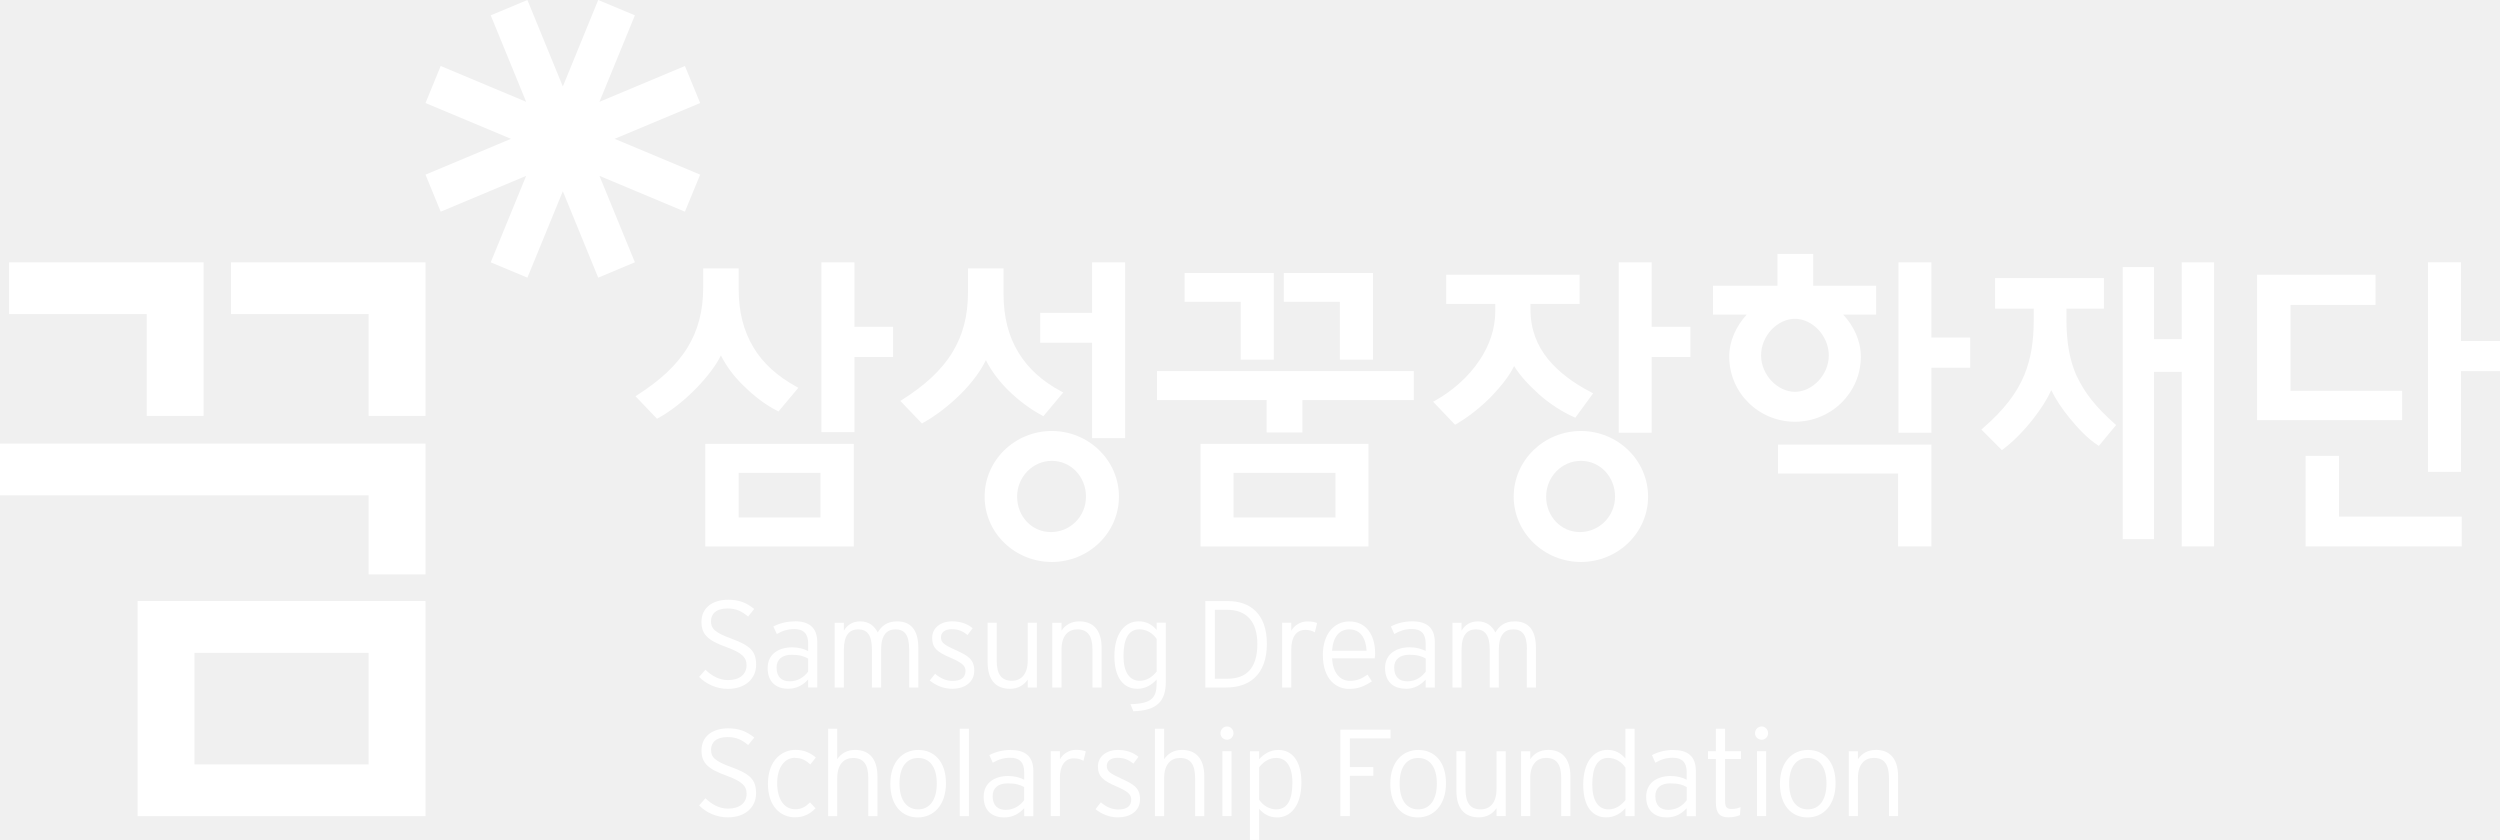
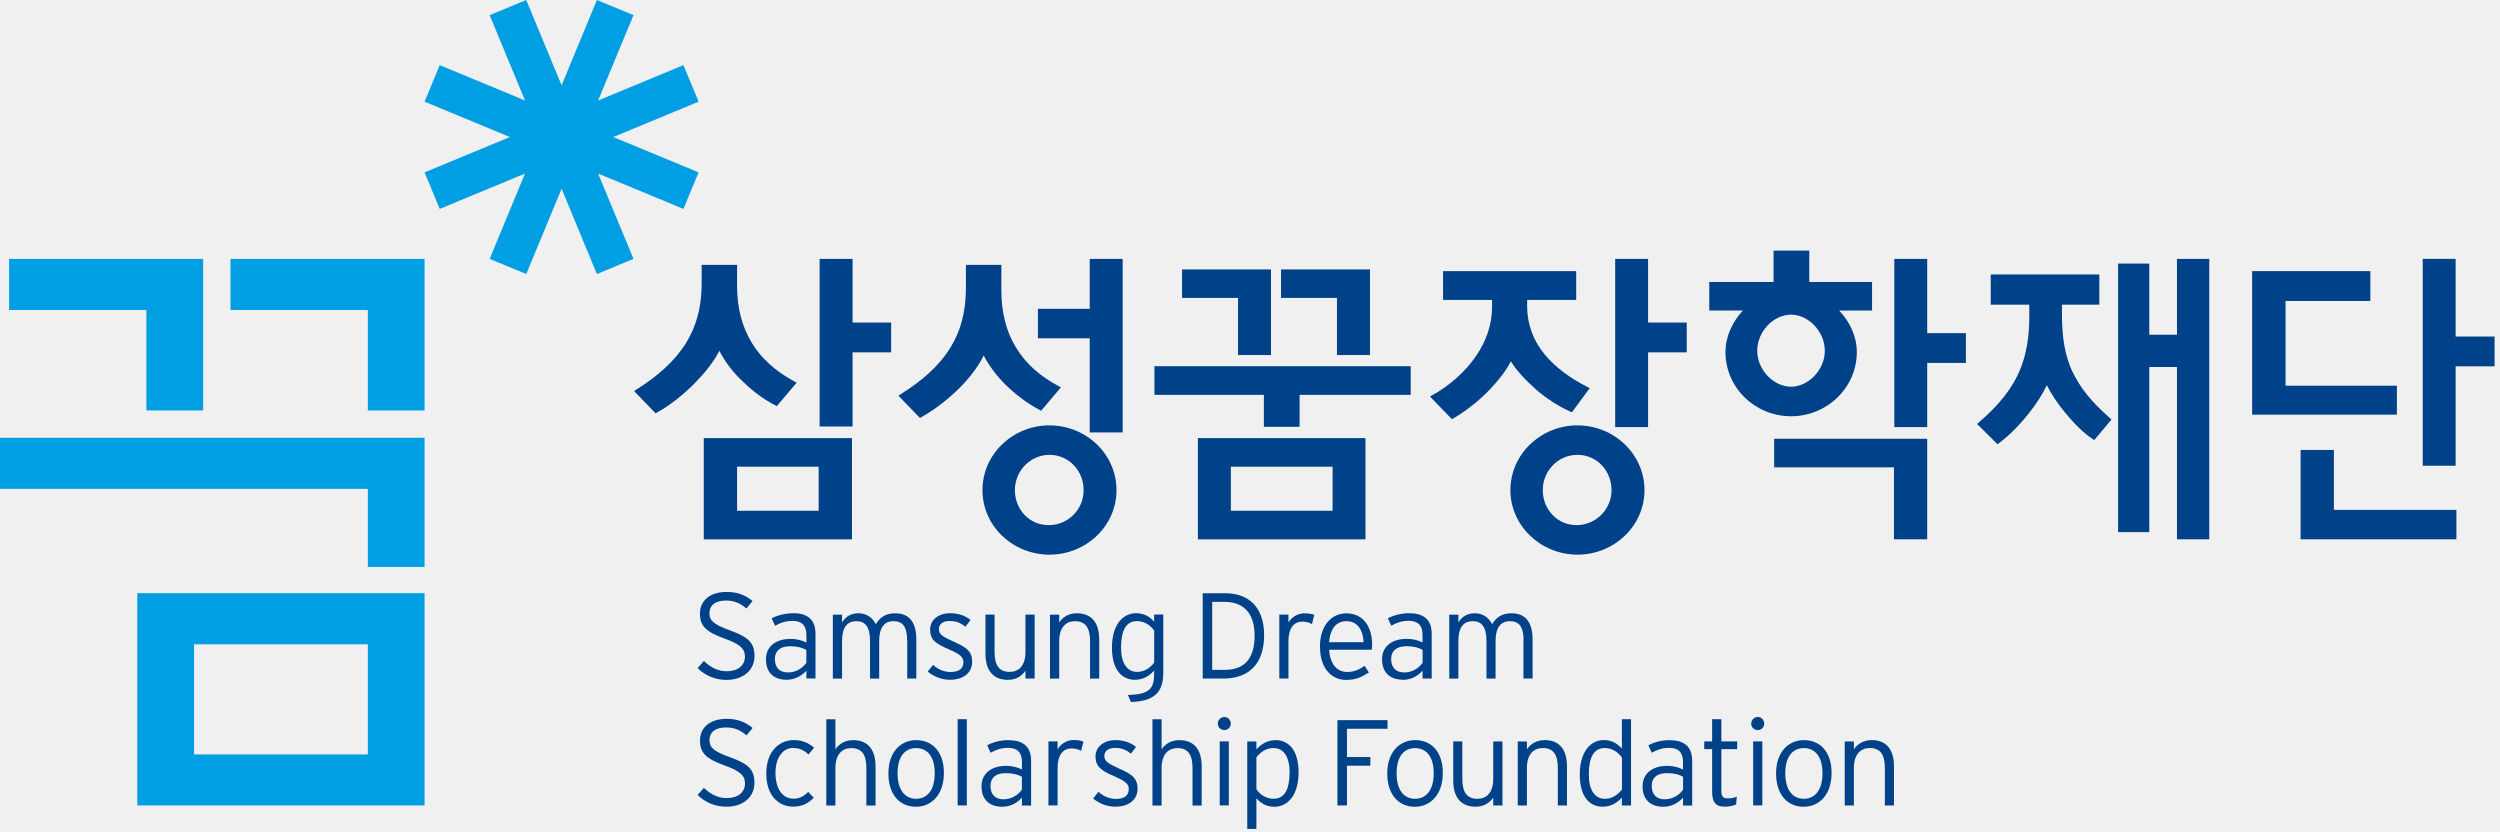
- <svg xmlns="http://www.w3.org/2000/svg" width="128" height="43" viewBox="0 0 128 43" fill="none">
-   <g clip-path="url(#clip0_59_71)">
-     <path d="M37.443 32.696C36.569 32.379 36.403 32.168 36.403 31.805C36.403 31.442 36.655 31.154 37.253 31.154C37.692 31.154 37.983 31.3 38.303 31.567L38.616 31.179C38.247 30.881 37.873 30.707 37.284 30.707C36.468 30.707 35.915 31.129 35.915 31.836C35.915 32.476 36.234 32.786 37.179 33.127C37.98 33.419 38.223 33.651 38.223 34.061C38.223 34.529 37.861 34.821 37.281 34.821C36.83 34.821 36.449 34.61 36.118 34.291L35.795 34.657C36.139 35.01 36.67 35.271 37.265 35.271C38.177 35.271 38.714 34.731 38.714 34.039C38.714 33.347 38.416 33.053 37.447 32.699L37.443 32.696Z" fill="white" />
-     <path d="M40.697 31.815C40.27 31.815 39.883 31.92 39.595 32.078L39.773 32.463C40.04 32.305 40.322 32.209 40.666 32.209C41.145 32.209 41.378 32.448 41.378 32.944V33.335C41.184 33.227 40.887 33.143 40.558 33.143C39.911 33.143 39.303 33.459 39.303 34.204C39.303 35.004 39.84 35.265 40.35 35.265C40.822 35.265 41.145 35.042 41.378 34.79V35.197H41.844V32.882C41.844 32.113 41.402 31.809 40.697 31.809V31.815ZM41.375 34.387C41.175 34.663 40.856 34.883 40.433 34.883C40.031 34.883 39.761 34.669 39.761 34.176C39.761 33.76 40.049 33.524 40.531 33.524C40.93 33.524 41.16 33.599 41.375 33.717V34.39V34.387Z" fill="white" />
-     <path d="M46.552 33.257V35.2H47.019V33.18C47.019 32.212 46.601 31.814 45.932 31.814C45.398 31.814 45.131 32.066 44.938 32.382C44.781 32.066 44.502 31.814 44.039 31.814C43.652 31.814 43.376 32.004 43.207 32.289V31.886H42.734V35.203H43.207V33.26C43.207 32.525 43.486 32.224 43.937 32.224C44.389 32.224 44.643 32.5 44.643 33.26V35.203H45.113V33.26C45.113 32.525 45.398 32.224 45.843 32.224C46.316 32.224 46.549 32.5 46.549 33.26L46.552 33.257Z" fill="white" />
-     <path d="M48.9 33.271C48.344 33.016 48.178 32.908 48.178 32.625C48.178 32.383 48.375 32.216 48.722 32.216C49.069 32.216 49.283 32.309 49.538 32.514L49.799 32.163C49.55 31.955 49.2 31.812 48.752 31.812C48.154 31.812 47.727 32.154 47.727 32.656C47.727 33.187 48.001 33.389 48.66 33.674C49.24 33.925 49.434 34.078 49.434 34.35C49.434 34.673 49.222 34.862 48.771 34.862C48.446 34.862 48.139 34.729 47.878 34.496L47.602 34.841C47.915 35.095 48.307 35.266 48.758 35.266C49.326 35.266 49.882 34.983 49.882 34.329C49.882 33.736 49.52 33.553 48.897 33.268L48.9 33.271Z" fill="white" />
-     <path d="M52.619 33.822C52.619 34.548 52.26 34.855 51.809 34.855C51.281 34.855 51.032 34.536 51.032 33.822V31.883H50.566V33.903C50.566 34.855 51.023 35.268 51.714 35.268C52.128 35.268 52.432 35.072 52.619 34.793V35.2H53.089V31.883H52.619V33.822Z" fill="white" />
-     <path d="M56.403 35.2V33.18C56.403 32.224 55.946 31.814 55.252 31.814C54.841 31.814 54.534 32.01 54.35 32.289V31.886H53.877V35.203H54.35V33.26C54.35 32.534 54.703 32.224 55.157 32.224C55.682 32.224 55.934 32.547 55.934 33.26V35.203H56.403V35.2Z" fill="white" />
-     <path d="M57.879 36.057L58.029 36.417C59.248 36.38 59.69 35.899 59.69 34.9V31.881H59.22V32.253C58.99 31.986 58.708 31.812 58.297 31.812C57.609 31.812 57.057 32.417 57.057 33.593C57.057 34.769 57.578 35.266 58.232 35.266C58.677 35.266 58.99 35.042 59.22 34.791V34.962C59.22 35.734 58.972 36.026 57.876 36.054L57.879 36.057ZM58.355 34.856C57.836 34.856 57.523 34.422 57.523 33.587C57.523 32.697 57.79 32.222 58.336 32.222C58.726 32.222 59.042 32.442 59.223 32.718V34.378C58.993 34.67 58.705 34.856 58.355 34.856Z" fill="white" />
-     <path d="M64.864 32.957C64.864 31.439 64.017 30.775 62.869 30.775H61.712V35.2H62.783C63.952 35.2 64.864 34.561 64.864 32.957ZM62.2 31.222H62.832C63.839 31.222 64.376 31.843 64.376 32.972C64.376 34.244 63.786 34.75 62.844 34.75H62.2V31.222Z" fill="white" />
-     <path d="M66.113 32.293V31.884H65.644V35.2H66.113V33.252C66.113 32.619 66.371 32.25 66.828 32.25C67.046 32.25 67.187 32.299 67.319 32.377L67.436 31.899C67.325 31.849 67.169 31.818 66.923 31.818C66.57 31.818 66.26 32.032 66.113 32.296V32.293Z" fill="white" />
-     <path d="M70.24 34.884L70.019 34.542C69.719 34.744 69.495 34.859 69.111 34.859C68.577 34.859 68.243 34.409 68.2 33.705H70.385C70.4 33.627 70.406 33.559 70.406 33.447C70.406 32.501 69.94 31.818 69.083 31.818C68.304 31.818 67.73 32.473 67.73 33.525C67.73 34.831 68.46 35.272 69.062 35.272C69.556 35.272 69.844 35.138 70.24 34.887V34.884ZM69.083 32.225C69.657 32.225 69.933 32.675 69.97 33.317H68.2C68.255 32.575 68.595 32.225 69.083 32.225Z" fill="white" />
-     <path d="M71.971 35.269C72.441 35.269 72.763 35.045 72.993 34.794V35.201H73.463V32.886C73.463 32.117 73.021 31.812 72.315 31.812C71.888 31.812 71.502 31.918 71.213 32.076L71.388 32.461C71.658 32.303 71.938 32.206 72.281 32.206C72.763 32.206 72.993 32.445 72.993 32.942V33.333C72.8 33.224 72.505 33.14 72.177 33.14C71.526 33.14 70.915 33.457 70.915 34.202C70.915 35.002 71.456 35.263 71.968 35.263L71.971 35.269ZM72.152 33.522C72.551 33.522 72.784 33.596 72.996 33.714V34.388C72.797 34.664 72.478 34.884 72.054 34.884C71.655 34.884 71.382 34.67 71.382 34.177C71.382 33.761 71.674 33.525 72.152 33.525V33.522Z" fill="white" />
-     <path d="M78.171 33.257V35.2H78.64V33.18C78.64 32.212 78.223 31.814 77.554 31.814C77.023 31.814 76.753 32.066 76.563 32.382C76.406 32.066 76.127 31.814 75.663 31.814C75.274 31.814 75.001 32.004 74.832 32.289V31.886H74.365V35.203H74.832V33.26C74.832 32.525 75.114 32.224 75.565 32.224C76.016 32.224 76.274 32.5 76.274 33.26V35.203H76.74V33.26C76.74 32.525 77.026 32.224 77.474 32.224C77.947 32.224 78.18 32.5 78.18 33.26L78.171 33.257Z" fill="white" />
-     <path d="M37.443 39.277C36.566 38.96 36.406 38.752 36.406 38.386C36.406 38.02 36.658 37.738 37.256 37.738C37.695 37.738 37.99 37.88 38.306 38.147L38.619 37.763C38.251 37.468 37.873 37.291 37.287 37.291C36.468 37.291 35.918 37.707 35.918 38.42C35.918 39.059 36.237 39.367 37.182 39.708C37.983 40.003 38.226 40.232 38.226 40.645C38.226 41.11 37.864 41.402 37.281 41.402C36.83 41.402 36.449 41.191 36.118 40.871L35.795 41.238C36.139 41.591 36.67 41.849 37.265 41.849C38.177 41.849 38.711 41.312 38.711 40.617C38.711 39.922 38.413 39.63 37.447 39.277H37.443Z" fill="white" />
-     <path d="M40.702 38.805C41.034 38.805 41.252 38.923 41.488 39.14L41.77 38.787C41.513 38.557 41.172 38.393 40.733 38.393C40.046 38.393 39.318 38.911 39.318 40.136C39.318 41.294 39.978 41.846 40.699 41.846C41.16 41.846 41.479 41.669 41.755 41.384L41.473 41.083C41.249 41.303 41.037 41.433 40.718 41.433C40.138 41.433 39.791 40.909 39.791 40.093C39.791 39.277 40.187 38.799 40.699 38.799L40.702 38.805Z" fill="white" />
-     <path d="M43.774 38.395C43.363 38.395 43.053 38.591 42.866 38.87V37.312H42.399V41.787H42.866V39.844C42.866 39.118 43.225 38.808 43.679 38.808C44.207 38.808 44.456 39.128 44.456 39.844V41.787H44.925V39.761C44.925 38.808 44.468 38.395 43.774 38.395Z" fill="white" />
-     <path d="M47.018 38.397C46.22 38.397 45.585 39.002 45.585 40.128C45.585 41.254 46.196 41.853 46.994 41.853C47.791 41.853 48.433 41.229 48.433 40.103C48.433 38.977 47.816 38.397 47.018 38.397ZM47.009 41.44C46.438 41.44 46.054 40.987 46.054 40.115C46.054 39.243 46.438 38.809 47.009 38.809C47.58 38.809 47.963 39.243 47.963 40.115C47.963 40.987 47.577 41.44 47.009 41.44Z" fill="white" />
-     <path d="M49.608 37.31H49.139V41.785H49.608V37.31Z" fill="white" />
-     <path d="M51.754 38.397C51.327 38.397 50.94 38.505 50.655 38.663L50.83 39.051C51.1 38.893 51.382 38.797 51.726 38.797C52.205 38.797 52.438 39.039 52.438 39.529V39.923C52.245 39.814 51.95 39.731 51.621 39.731C50.971 39.731 50.363 40.047 50.363 40.795C50.363 41.595 50.9 41.853 51.413 41.853C51.882 41.853 52.205 41.633 52.438 41.381V41.788H52.907V39.476C52.907 38.7 52.462 38.4 51.757 38.4L51.754 38.397ZM52.435 40.969C52.238 41.242 51.913 41.465 51.493 41.465C51.094 41.465 50.824 41.251 50.824 40.758C50.824 40.339 51.112 40.109 51.594 40.109C51.993 40.109 52.223 40.177 52.435 40.298V40.969Z" fill="white" />
-     <path d="M54.267 38.878V38.462H53.797V41.782H54.267V39.833C54.267 39.203 54.519 38.828 54.979 38.828C55.2 38.828 55.341 38.878 55.473 38.955L55.593 38.474C55.479 38.425 55.326 38.391 55.08 38.391C54.73 38.391 54.414 38.605 54.27 38.875L54.267 38.878Z" fill="white" />
-     <path d="M57.391 39.855C56.836 39.6 56.667 39.486 56.667 39.209C56.667 38.971 56.866 38.8 57.21 38.8C57.554 38.8 57.775 38.896 58.029 39.098L58.29 38.75C58.039 38.542 57.692 38.397 57.241 38.397C56.645 38.397 56.213 38.738 56.213 39.243C56.213 39.749 56.489 39.976 57.145 40.258C57.726 40.509 57.919 40.664 57.919 40.934C57.919 41.26 57.707 41.446 57.259 41.446C56.931 41.446 56.627 41.313 56.363 41.08L56.09 41.428C56.403 41.682 56.796 41.85 57.247 41.85C57.815 41.85 58.37 41.564 58.37 40.916C58.37 40.32 58.008 40.14 57.388 39.855H57.391Z" fill="white" />
-     <path d="M60.512 38.395C60.095 38.395 59.791 38.591 59.604 38.87V37.312H59.134V41.787H59.604V39.844C59.604 39.118 59.96 38.808 60.417 38.808C60.942 38.808 61.19 39.128 61.19 39.844V41.787H61.66V39.761C61.66 38.808 61.206 38.395 60.512 38.395Z" fill="white" />
-     <path d="M63.053 38.461H62.587V41.781H63.053V38.461Z" fill="white" />
-     <path d="M62.829 37.195C62.639 37.195 62.489 37.347 62.489 37.54C62.489 37.732 62.639 37.875 62.829 37.875C63.004 37.875 63.155 37.72 63.155 37.54C63.155 37.347 63.004 37.195 62.829 37.195Z" fill="white" />
-     <path d="M65.456 38.397C65.014 38.397 64.701 38.62 64.468 38.871V38.465H63.998V43.004H64.468V41.412C64.698 41.676 64.981 41.853 65.395 41.853C66.079 41.853 66.632 41.245 66.632 40.072C66.632 38.899 66.11 38.397 65.456 38.397ZM65.355 41.44C64.968 41.44 64.649 41.22 64.468 40.941V39.284C64.698 38.995 64.987 38.806 65.337 38.806C65.858 38.806 66.171 39.24 66.171 40.075C66.171 40.965 65.901 41.437 65.358 41.437L65.355 41.44Z" fill="white" />
-     <path d="M69.114 37.806H71.195V37.359H68.626V41.784H69.114V39.721H70.314V39.274H69.114V37.806Z" fill="white" />
-     <path d="M72.619 38.397C71.821 38.397 71.183 39.002 71.183 40.128C71.183 41.254 71.796 41.853 72.594 41.853C73.392 41.853 74.034 41.229 74.034 40.103C74.034 38.977 73.423 38.397 72.619 38.397ZM72.61 41.44C72.039 41.44 71.661 40.987 71.661 40.115C71.661 39.243 72.042 38.809 72.61 38.809C73.177 38.809 73.567 39.243 73.567 40.115C73.567 40.987 73.18 41.44 72.61 41.44Z" fill="white" />
-     <path d="M76.621 40.403C76.621 41.129 76.268 41.44 75.811 41.44C75.286 41.44 75.034 41.12 75.034 40.403V38.461H74.568V40.484C74.568 41.436 75.025 41.849 75.719 41.849C76.127 41.849 76.434 41.657 76.621 41.377V41.784H77.094V38.464H76.621V40.406V40.403Z" fill="white" />
-     <path d="M79.254 38.396C78.843 38.396 78.536 38.591 78.348 38.87V38.464H77.879V41.784H78.348V39.842C78.348 39.115 78.704 38.805 79.162 38.805C79.686 38.805 79.935 39.125 79.935 39.842V41.784H80.405V39.758C80.405 38.805 79.947 38.393 79.254 38.393V38.396Z" fill="white" />
-     <path d="M83.225 38.84C82.992 38.573 82.713 38.393 82.298 38.393C81.611 38.393 81.061 38.998 81.061 40.177C81.061 41.356 81.58 41.85 82.237 41.85C82.682 41.85 82.992 41.63 83.222 41.378V41.785H83.692V37.31H83.222V38.84H83.225ZM83.225 40.962C82.992 41.251 82.706 41.44 82.357 41.44C81.838 41.44 81.525 41.006 81.525 40.171C81.525 39.278 81.792 38.806 82.338 38.806C82.725 38.806 83.041 39.026 83.225 39.306V40.959V40.962Z" fill="white" />
-     <path d="M85.68 38.397C85.257 38.397 84.87 38.505 84.581 38.663L84.753 39.051C85.023 38.893 85.306 38.797 85.649 38.797C86.128 38.797 86.358 39.039 86.358 39.529V39.923C86.165 39.814 85.87 39.731 85.539 39.731C84.891 39.731 84.284 40.047 84.284 40.795C84.284 41.595 84.824 41.853 85.336 41.853C85.806 41.853 86.128 41.633 86.358 41.381V41.788H86.828V39.476C86.828 38.7 86.386 38.4 85.677 38.4L85.68 38.397ZM86.361 40.969C86.162 41.242 85.846 41.465 85.416 41.465C85.02 41.465 84.753 41.251 84.753 40.758C84.753 40.339 85.039 40.109 85.52 40.109C85.919 40.109 86.153 40.177 86.361 40.298V40.969Z" fill="white" />
-     <path d="M88.325 37.31H87.853V38.462H87.448V38.862H87.853V41.099C87.853 41.648 88.074 41.847 88.482 41.847C88.728 41.847 88.902 41.809 89.084 41.735L89.117 41.325C88.967 41.388 88.844 41.419 88.654 41.419C88.405 41.419 88.325 41.316 88.325 41.021V38.862H89.139V38.462H88.325V37.31Z" fill="white" />
-     <path d="M90.204 37.195C90.01 37.195 89.857 37.347 89.857 37.54C89.857 37.732 90.01 37.875 90.204 37.875C90.379 37.875 90.526 37.72 90.526 37.54C90.526 37.347 90.376 37.195 90.204 37.195Z" fill="white" />
-     <path d="M90.427 38.461H89.958V41.781H90.427V38.461Z" fill="white" />
-     <path d="M92.57 38.397C91.772 38.397 91.133 39.002 91.133 40.128C91.133 41.254 91.744 41.853 92.545 41.853C93.346 41.853 93.981 41.229 93.981 40.103C93.981 38.977 93.368 38.397 92.57 38.397ZM92.557 41.44C91.99 41.44 91.606 40.987 91.606 40.115C91.606 39.243 91.99 38.809 92.557 38.809C93.125 38.809 93.515 39.243 93.515 40.115C93.515 40.987 93.128 41.44 92.557 41.44Z" fill="white" />
-     <path d="M96.035 38.396C95.623 38.396 95.317 38.591 95.126 38.87V38.464H94.657V41.784H95.126V39.842C95.126 39.115 95.482 38.805 95.939 38.805C96.464 38.805 96.716 39.125 96.716 39.842V41.784H97.182V39.758C97.182 38.805 96.725 38.393 96.035 38.393V38.396Z" fill="white" />
-     <path d="M53.85 22.066C51.965 22.07 50.413 23.559 50.413 25.427C50.413 27.294 51.965 28.768 53.85 28.774C55.752 28.768 57.29 27.276 57.29 25.427C57.29 23.577 55.752 22.07 53.85 22.066ZM53.804 27.242C52.819 27.242 52.076 26.429 52.076 25.427C52.076 24.424 52.871 23.596 53.853 23.596C54.835 23.596 55.602 24.409 55.602 25.427C55.602 26.444 54.798 27.242 53.807 27.242H53.804Z" fill="white" />
-     <path d="M38.078 19.755C38.603 20.279 39.205 20.739 39.797 21.034L39.858 21.068L40.874 19.855L40.776 19.799C39.812 19.271 39.057 18.604 38.563 17.763C38.072 16.935 37.821 15.973 37.821 14.822V13.742H36.004V14.707C36.004 15.954 35.725 16.935 35.2 17.794C34.614 18.747 33.745 19.513 32.634 20.224L32.536 20.286L33.638 21.44L33.699 21.406C34.356 21.046 35.053 20.491 35.657 19.87C36.182 19.327 36.636 18.747 36.912 18.198C37.179 18.738 37.587 19.287 38.078 19.758V19.755Z" fill="white" />
-     <path d="M36.111 27.979H43.716V22.727H36.111V27.979ZM37.821 24.21H42.007V26.496H37.821V24.21Z" fill="white" />
-     <path d="M61.466 27.979H70.065V22.727H61.466V27.979ZM63.157 24.21H68.377V26.496H63.157V24.21Z" fill="white" />
-     <path d="M43.747 13.432H42.056V22.125H43.747V18.278H45.726V16.733H43.747V13.432Z" fill="white" />
-     <path d="M78.805 20.198C79.361 20.686 79.996 21.095 80.595 21.359L80.656 21.387L81.57 20.136L81.472 20.087C80.601 19.637 79.824 19.078 79.266 18.396C78.698 17.701 78.361 16.863 78.361 15.855V15.56H80.877V14.065H74.046V15.56H76.559V15.92C76.559 16.838 76.258 17.695 75.758 18.436C75.172 19.327 74.316 20.043 73.484 20.509L73.374 20.568L74.497 21.744L74.558 21.713C75.163 21.365 75.832 20.841 76.403 20.251C76.86 19.767 77.271 19.255 77.523 18.743C77.826 19.24 78.293 19.736 78.808 20.198H78.805Z" fill="white" />
-     <path d="M91.035 24.245H97.182V27.977H98.888V22.762H91.035V24.245Z" fill="white" />
-     <path d="M95.276 18.265C95.276 17.443 94.911 16.686 94.371 16.109H96.059V14.629H92.837V13H91.005V14.629H87.706V16.109H89.43C88.902 16.686 88.537 17.437 88.537 18.265C88.537 20.099 90.032 21.588 91.901 21.594C93.77 21.588 95.273 20.099 95.276 18.265ZM90.167 18.197C90.167 17.182 91.014 16.323 91.901 16.323C92.788 16.323 93.632 17.186 93.635 18.197C93.635 19.196 92.788 20.059 91.901 20.062C91.011 20.059 90.17 19.196 90.167 18.197Z" fill="white" />
-     <path d="M98.889 13.432H97.201V22.156H98.889V18.827H100.874V17.282H98.889V13.432Z" fill="white" />
-     <path d="M84.566 13.432H82.878V22.156H84.566V18.278H86.548V16.733H84.566V13.432Z" fill="white" />
-     <path d="M55.915 16.019H53.257V17.549H55.915V22.433H57.606V13.432H55.915V16.019Z" fill="white" />
-     <path d="M51.622 19.982C52.15 20.503 52.766 20.962 53.356 21.272L53.42 21.31L54.436 20.096L54.338 20.041C53.374 19.529 52.634 18.865 52.137 18.036C51.634 17.214 51.382 16.215 51.382 15.064V13.742H49.562V14.952C49.562 16.2 49.286 17.177 48.774 18.021C48.191 18.989 47.304 19.761 46.193 20.466L46.098 20.528L47.206 21.685L47.261 21.648C47.914 21.285 48.596 20.76 49.2 20.162C49.747 19.613 50.201 19.014 50.477 18.44C50.738 18.964 51.137 19.498 51.622 19.985V19.982Z" fill="white" />
-     <path d="M80.942 22.066C79.057 22.07 77.504 23.559 77.501 25.427C77.504 27.276 79.054 28.768 80.942 28.774C82.841 28.768 84.382 27.276 84.382 25.427C84.382 23.577 82.841 22.07 80.942 22.066ZM80.893 27.242C79.91 27.242 79.162 26.429 79.162 25.427C79.162 24.424 79.954 23.596 80.942 23.596C81.93 23.596 82.688 24.409 82.691 25.427C82.691 26.426 81.884 27.242 80.893 27.242Z" fill="white" />
-     <path d="M63.526 18.416H65.217V13.977H60.653V15.453H63.526V18.416Z" fill="white" />
-     <path d="M68.602 18.416H70.296V13.977H65.732V15.453H68.602V18.416Z" fill="white" />
-     <path d="M111.704 17.363H110.283V13.674H108.684V27.605H110.283V19.038H111.704V27.977H113.361V13.432H111.704V17.363Z" fill="white" />
-     <path d="M106.34 19.289C105.959 18.449 105.802 17.509 105.802 16.354V15.805H107.721V14.238H102.147V15.805H104.127V16.385C104.127 17.477 103.986 18.371 103.645 19.2C103.249 20.152 102.583 21.008 101.521 21.927L101.448 21.995L102.497 23.047L102.562 22.997C103.09 22.603 103.642 22.032 104.102 21.443C104.492 20.946 104.82 20.431 105.026 19.978C105.238 20.419 105.569 20.925 105.956 21.396C106.404 21.948 106.91 22.473 107.395 22.786L107.46 22.83L108.344 21.762L108.273 21.697C107.322 20.859 106.732 20.112 106.346 19.286L106.34 19.289Z" fill="white" />
-     <path d="M59.238 20.484H64.851V22.141H66.683V20.484H72.385V18.998H59.238V20.484Z" fill="white" />
-     <path d="M122.988 20.009H117.274V15.613H121.626V14.065H115.562V21.511H122.988V20.009Z" fill="white" />
-     <path d="M119.757 23.342H118.047V27.977H126.042V26.451H119.757V23.342Z" fill="white" />
-     <path d="M126.002 17.458V13.428H124.314V24.16H126.002V19.003H128V17.458H126.002Z" fill="white" />
-     <path d="M35.848 8.942L31.468 7.108L35.848 5.275L35.068 3.379L30.692 5.213L32.506 0.785L30.628 0L28.817 4.428L27.003 0L25.125 0.785L26.939 5.213L22.563 3.379L21.786 5.275L26.162 7.108L21.786 8.942L22.563 10.838L26.939 9.004L25.125 13.431L27.003 14.216L28.817 9.792L30.628 14.216L32.506 13.428L30.692 9.004L35.068 10.838L35.848 8.942Z" fill="white" />
-     <path d="M7.512 21.294H10.425V13.432H0.466V16.081H7.512V21.294Z" fill="white" />
-     <path d="M18.874 21.294H21.786V13.432H11.828V16.081H18.874V21.294Z" fill="white" />
-     <path d="M0 25.361H18.874V29.41H21.786V22.711H0V25.361Z" fill="white" />
-     <path d="M7.046 41.785H21.786V30.773H7.046V41.785ZM9.956 33.426H18.874V39.138H9.956V33.426Z" fill="white" />
+ <svg xmlns="http://www.w3.org/2000/svg" width="418" height="139" viewBox="0 0 418 139" fill="none">
+   <g clip-path="url(#clip0_102_2)">
+     <path d="M122.01 105.381C119.16 104.361 118.62 103.681 118.62 102.511C118.62 101.341 119.44 100.411 121.39 100.411C122.82 100.411 123.77 100.881 124.81 101.741L125.83 100.491C124.63 99.531 123.41 98.971 121.49 98.971C118.83 98.971 117.03 100.331 117.03 102.611C117.03 104.671 118.07 105.671 121.15 106.771C123.76 107.711 124.55 108.461 124.55 109.781C124.55 111.291 123.37 112.231 121.48 112.231C120.01 112.231 118.77 111.551 117.69 110.521L116.64 111.701C117.76 112.841 119.49 113.681 121.43 113.681C124.4 113.681 126.15 111.941 126.15 109.711C126.15 107.481 125.18 106.531 122.02 105.391L122.01 105.381Z" fill="#004289" />
+     <path d="M132.61 102.541C131.22 102.541 129.96 102.881 129.02 103.391L129.6 104.631C130.47 104.121 131.39 103.811 132.51 103.811C134.07 103.811 134.83 104.581 134.83 106.181V107.441C134.2 107.091 133.23 106.821 132.16 106.821C130.05 106.821 128.07 107.841 128.07 110.241C128.07 112.821 129.82 113.661 131.48 113.661C133.02 113.661 134.07 112.941 134.83 112.131V113.441H136.35V105.981C136.35 103.501 134.91 102.521 132.61 102.521V102.541ZM134.82 110.831C134.17 111.721 133.13 112.431 131.75 112.431C130.44 112.431 129.56 111.741 129.56 110.151C129.56 108.811 130.5 108.051 132.07 108.051C133.37 108.051 134.12 108.291 134.82 108.671V110.841V110.831Z" fill="#004289" />
+     <path d="M151.69 107.191V113.451H153.21V106.941C153.21 103.821 151.85 102.541 149.67 102.541C147.93 102.541 147.06 103.351 146.43 104.371C145.92 103.351 145.01 102.541 143.5 102.541C142.24 102.541 141.34 103.151 140.79 104.071V102.771H139.25V113.461H140.79V107.201C140.79 104.831 141.7 103.861 143.17 103.861C144.64 103.861 145.47 104.751 145.47 107.201V113.461H147V107.201C147 104.831 147.93 103.861 149.38 103.861C150.92 103.861 151.68 104.751 151.68 107.201L151.69 107.191Z" fill="#004289" />
+     <path d="M159.34 107.231C157.53 106.411 156.99 106.061 156.99 105.151C156.99 104.371 157.63 103.831 158.76 103.831C159.89 103.831 160.59 104.131 161.42 104.791L162.27 103.661C161.46 102.991 160.32 102.531 158.86 102.531C156.91 102.531 155.52 103.631 155.52 105.251C155.52 106.961 156.41 107.611 158.56 108.531C160.45 109.341 161.08 109.831 161.08 110.711C161.08 111.751 160.39 112.361 158.92 112.361C157.86 112.361 156.86 111.931 156.01 111.181L155.11 112.291C156.13 113.111 157.41 113.661 158.88 113.661C160.73 113.661 162.54 112.751 162.54 110.641C162.54 108.731 161.36 108.141 159.33 107.221L159.34 107.231Z" fill="#004289" />
+     <path d="M171.46 109.01C171.46 111.35 170.29 112.34 168.82 112.34C167.1 112.34 166.29 111.31 166.29 109.01V102.76H164.77V109.27C164.77 112.34 166.26 113.67 168.51 113.67C169.86 113.67 170.85 113.04 171.46 112.14V113.45H172.99V102.76H171.46V109.01Z" fill="#004289" />
+     <path d="M183.79 113.451V106.941C183.79 103.861 182.3 102.541 180.04 102.541C178.7 102.541 177.7 103.171 177.1 104.071V102.771H175.56V113.461H177.1V107.201C177.1 104.861 178.25 103.861 179.73 103.861C181.44 103.861 182.26 104.901 182.26 107.201V113.461H183.79V113.451Z" fill="#004289" />
+     <path d="M188.6 116.211L189.09 117.371C193.06 117.251 194.5 115.701 194.5 112.481V102.751H192.97V103.951C192.22 103.091 191.3 102.531 189.96 102.531C187.72 102.531 185.92 104.481 185.92 108.271C185.92 112.061 187.62 113.661 189.75 113.661C191.2 113.661 192.22 112.941 192.97 112.131V112.681C192.97 115.171 192.16 116.111 188.59 116.201L188.6 116.211ZM190.15 112.341C188.46 112.341 187.44 110.941 187.44 108.251C187.44 105.381 188.31 103.851 190.09 103.851C191.36 103.851 192.39 104.561 192.98 105.451V110.801C192.23 111.741 191.29 112.341 190.15 112.341Z" fill="#004289" />
+     <path d="M211.36 106.221C211.36 101.331 208.6 99.191 204.86 99.191H201.09V113.451H204.58C208.39 113.451 211.36 111.391 211.36 106.221ZM202.68 100.631H204.74C208.02 100.631 209.77 102.631 209.77 106.271C209.77 110.371 207.85 112.001 204.78 112.001H202.68V100.631Z" fill="#004289" />
+     <path d="M215.43 104.081V102.761H213.9V113.451H215.43V107.171C215.43 105.131 216.27 103.941 217.76 103.941C218.47 103.941 218.93 104.101 219.36 104.351L219.74 102.811C219.38 102.651 218.87 102.551 218.07 102.551C216.92 102.551 215.91 103.241 215.43 104.091V104.081Z" fill="#004289" />
+     <path d="M228.88 112.431L228.16 111.331C227.18 111.981 226.45 112.351 225.2 112.351C223.46 112.351 222.37 110.901 222.23 108.631H229.35C229.4 108.381 229.42 108.161 229.42 107.801C229.42 104.751 227.9 102.551 225.11 102.551C222.57 102.551 220.7 104.661 220.7 108.051C220.7 112.261 223.08 113.681 225.04 113.681C226.65 113.681 227.59 113.251 228.88 112.441V112.431ZM225.11 103.861C226.98 103.861 227.88 105.311 228 107.381H222.23C222.41 104.991 223.52 103.861 225.11 103.861Z" fill="#004289" />
+     <path d="M234.52 113.671C236.05 113.671 237.1 112.951 237.85 112.141V113.451H239.38V105.991C239.38 103.511 237.94 102.531 235.64 102.531C234.25 102.531 232.99 102.871 232.05 103.381L232.62 104.621C233.5 104.111 234.41 103.801 235.53 103.801C237.1 103.801 237.85 104.571 237.85 106.171V107.431C237.22 107.081 236.26 106.811 235.19 106.811C233.07 106.811 231.08 107.831 231.08 110.231C231.08 112.811 232.84 113.651 234.51 113.651L234.52 113.671ZM235.11 108.041C236.41 108.041 237.17 108.281 237.86 108.661V110.831C237.21 111.721 236.17 112.431 234.79 112.431C233.49 112.431 232.6 111.741 232.6 110.151C232.6 108.811 233.55 108.051 235.11 108.051V108.041Z" fill="#004289" />
+     <path d="M254.72 107.191V113.451H256.25V106.941C256.25 103.821 254.89 102.541 252.71 102.541C250.98 102.541 250.1 103.351 249.48 104.371C248.97 103.351 248.06 102.541 246.55 102.541C245.28 102.541 244.39 103.151 243.84 104.071V102.771H242.32V113.461H243.84V107.201C243.84 104.831 244.76 103.861 246.23 103.861C247.7 103.861 248.54 104.751 248.54 107.201V113.461H250.06V107.201C250.06 104.831 250.99 103.861 252.45 103.861C253.99 103.861 254.75 104.751 254.75 107.201L254.72 107.191Z" fill="#004289" />
+     <path d="M122.01 126.591C119.15 125.571 118.63 124.901 118.63 123.721C118.63 122.541 119.45 121.631 121.4 121.631C122.83 121.631 123.79 122.091 124.82 122.951L125.84 121.711C124.64 120.761 123.41 120.191 121.5 120.191C118.83 120.191 117.04 121.531 117.04 123.831C117.04 125.891 118.08 126.881 121.16 127.981C123.77 128.931 124.56 129.671 124.56 131.001C124.56 132.501 123.38 133.441 121.48 133.441C120.01 133.441 118.77 132.761 117.69 131.731L116.64 132.911C117.76 134.051 119.49 134.881 121.43 134.881C124.4 134.881 126.14 133.151 126.14 130.911C126.14 128.671 125.17 127.731 122.02 126.591H122.01Z" fill="#004289" />
+     <path d="M132.63 125.07C133.71 125.07 134.42 125.45 135.19 126.15L136.11 125.01C135.27 124.27 134.16 123.74 132.73 123.74C130.49 123.74 128.12 125.41 128.12 129.36C128.12 133.09 130.27 134.87 132.62 134.87C134.12 134.87 135.16 134.3 136.06 133.38L135.14 132.41C134.41 133.12 133.72 133.54 132.68 133.54C130.79 133.54 129.66 131.85 129.66 129.22C129.66 126.59 130.95 125.05 132.62 125.05L132.63 125.07Z" fill="#004289" />
+     <path d="M142.64 123.752C141.3 123.752 140.29 124.382 139.68 125.282V120.262H138.16V134.682H139.68V128.422C139.68 126.082 140.85 125.082 142.33 125.082C144.05 125.082 144.86 126.112 144.86 128.422V134.682H146.39V128.152C146.39 125.082 144.9 123.752 142.64 123.752Z" fill="#004289" />
+     <path d="M153.21 123.75C150.61 123.75 148.54 125.7 148.54 129.33C148.54 132.96 150.53 134.89 153.13 134.89C155.73 134.89 157.82 132.88 157.82 129.25C157.82 125.62 155.81 123.75 153.21 123.75ZM153.18 133.56C151.32 133.56 150.07 132.1 150.07 129.29C150.07 126.48 151.32 125.08 153.18 125.08C155.04 125.08 156.29 126.48 156.29 129.29C156.29 132.1 155.03 133.56 153.18 133.56Z" fill="#004289" />
+     <path d="M161.65 120.25H160.12V134.67H161.65V120.25Z" fill="#004289" />
+     <path d="M168.64 123.75C167.25 123.75 165.99 124.1 165.06 124.61L165.63 125.86C166.51 125.35 167.43 125.04 168.55 125.04C170.11 125.04 170.87 125.82 170.87 127.4V128.67C170.24 128.32 169.28 128.05 168.21 128.05C166.09 128.05 164.11 129.07 164.11 131.48C164.11 134.06 165.86 134.89 167.53 134.89C169.06 134.89 170.11 134.18 170.87 133.37V134.68H172.4V127.23C172.4 124.73 170.95 123.76 168.65 123.76L168.64 123.75ZM170.86 132.04C170.22 132.92 169.16 133.64 167.79 133.64C166.49 133.64 165.61 132.95 165.61 131.36C165.61 130.01 166.55 129.27 168.12 129.27C169.42 129.27 170.17 129.49 170.86 129.88V132.04Z" fill="#004289" />
+     <path d="M176.83 125.3V123.96H175.3V134.66H176.83V128.38C176.83 126.35 177.65 125.14 179.15 125.14C179.87 125.14 180.33 125.3 180.76 125.55L181.15 124C180.78 123.84 180.28 123.73 179.48 123.73C178.34 123.73 177.31 124.42 176.84 125.29L176.83 125.3Z" fill="#004289" />
+     <path d="M187.01 128.45C185.2 127.63 184.65 127.26 184.65 126.37C184.65 125.6 185.3 125.05 186.42 125.05C187.54 125.05 188.26 125.36 189.09 126.01L189.94 124.89C189.12 124.22 187.99 123.75 186.52 123.75C184.58 123.75 183.17 124.85 183.17 126.48C183.17 128.11 184.07 128.84 186.21 129.75C188.1 130.56 188.73 131.06 188.73 131.93C188.73 132.98 188.04 133.58 186.58 133.58C185.51 133.58 184.52 133.15 183.66 132.4L182.77 133.52C183.79 134.34 185.07 134.88 186.54 134.88C188.39 134.88 190.2 133.96 190.2 131.87C190.2 129.95 189.02 129.37 187 128.45H187.01Z" fill="#004289" />
+     <path d="M197.18 123.752C195.82 123.752 194.83 124.382 194.22 125.282V120.262H192.69V134.682H194.22V128.422C194.22 126.082 195.38 125.082 196.87 125.082C198.58 125.082 199.39 126.112 199.39 128.422V134.682H200.92V128.152C200.92 125.082 199.44 123.752 197.18 123.752Z" fill="#004289" />
+     <path d="M205.46 123.961H203.94V134.661H205.46V123.961Z" fill="#004289" />
+     <path d="M204.73 119.881C204.11 119.881 203.62 120.371 203.62 120.991C203.62 121.611 204.11 122.071 204.73 122.071C205.3 122.071 205.79 121.571 205.79 120.991C205.79 120.371 205.3 119.881 204.73 119.881Z" fill="#004289" />
+     <path d="M213.29 123.75C211.85 123.75 210.83 124.47 210.07 125.28V123.97H208.54V138.6H210.07V133.47C210.82 134.32 211.74 134.89 213.09 134.89C215.32 134.89 217.12 132.93 217.12 129.15C217.12 125.37 215.42 123.75 213.29 123.75ZM212.96 133.56C211.7 133.56 210.66 132.85 210.07 131.95V126.61C210.82 125.68 211.76 125.07 212.9 125.07C214.6 125.07 215.62 126.47 215.62 129.16C215.62 132.03 214.74 133.55 212.97 133.55L212.96 133.56Z" fill="#004289" />
+     <path d="M225.21 121.85H231.99V120.41H223.62V134.67H225.21V128.02H229.12V126.58H225.21V121.85Z" fill="#004289" />
+     <path d="M236.63 123.75C234.03 123.75 231.95 125.7 231.95 129.33C231.95 132.96 233.95 134.89 236.55 134.89C239.15 134.89 241.24 132.88 241.24 129.25C241.24 125.62 239.25 123.75 236.63 123.75ZM236.6 133.56C234.74 133.56 233.51 132.1 233.51 129.29C233.51 126.48 234.75 125.08 236.6 125.08C238.45 125.08 239.72 126.48 239.72 129.29C239.72 132.1 238.46 133.56 236.6 133.56Z" fill="#004289" />
+     <path d="M249.67 130.221C249.67 132.561 248.52 133.561 247.03 133.561C245.32 133.561 244.5 132.531 244.5 130.221V123.961H242.98V130.481C242.98 133.551 244.47 134.881 246.73 134.881C248.06 134.881 249.06 134.261 249.67 133.361V134.671H251.21V123.971H249.67V130.231V130.221Z" fill="#004289" />
+     <path d="M258.25 123.75C256.91 123.75 255.91 124.38 255.3 125.28V123.97H253.77V134.67H255.3V128.41C255.3 126.07 256.46 125.07 257.95 125.07C259.66 125.07 260.47 126.1 260.47 128.41V134.67H262V128.14C262 125.07 260.51 123.74 258.25 123.74V123.75Z" fill="#004289" />
+     <path d="M271.19 125.18C270.43 124.32 269.52 123.74 268.17 123.74C265.93 123.74 264.14 125.69 264.14 129.49C264.14 133.29 265.83 134.88 267.97 134.88C269.42 134.88 270.43 134.17 271.18 133.36V134.67H272.71V120.25H271.18V125.18H271.19ZM271.19 132.02C270.43 132.95 269.5 133.56 268.36 133.56C266.67 133.56 265.65 132.16 265.65 129.47C265.65 126.59 266.52 125.07 268.3 125.07C269.56 125.07 270.59 125.78 271.19 126.68V132.01V132.02Z" fill="#004289" />
+     <path d="M279.19 123.75C277.81 123.75 276.55 124.1 275.61 124.61L276.17 125.86C277.05 125.35 277.97 125.04 279.09 125.04C280.65 125.04 281.4 125.82 281.4 127.4V128.67C280.77 128.32 279.81 128.05 278.73 128.05C276.62 128.05 274.64 129.07 274.64 131.48C274.64 134.06 276.4 134.89 278.07 134.89C279.6 134.89 280.65 134.18 281.4 133.37V134.68H282.93V127.23C282.93 124.73 281.49 123.76 279.18 123.76L279.19 123.75ZM281.41 132.04C280.76 132.92 279.73 133.64 278.33 133.64C277.04 133.64 276.17 132.95 276.17 131.36C276.17 130.01 277.1 129.27 278.67 129.27C279.97 129.27 280.73 129.49 281.41 129.88V132.04Z" fill="#004289" />
+     <path d="M287.81 120.25H286.27V123.96H284.95V125.25H286.27V132.46C286.27 134.23 286.99 134.87 288.32 134.87C289.12 134.87 289.69 134.75 290.28 134.51L290.39 133.19C289.9 133.39 289.5 133.49 288.88 133.49C288.07 133.49 287.81 133.16 287.81 132.21V125.25H290.46V123.96H287.81V120.25Z" fill="#004289" />
+     <path d="M293.93 119.881C293.3 119.881 292.8 120.371 292.8 120.991C292.8 121.611 293.3 122.071 293.93 122.071C294.5 122.071 294.98 121.571 294.98 120.991C294.98 120.371 294.49 119.881 293.93 119.881Z" fill="#004289" />
+     <path d="M294.66 123.961H293.13V134.661H294.66V123.961Z" fill="#004289" />
+     <path d="M301.64 123.75C299.04 123.75 296.96 125.7 296.96 129.33C296.96 132.96 298.95 134.89 301.56 134.89C304.17 134.89 306.24 132.88 306.24 129.25C306.24 125.62 304.24 123.75 301.64 123.75ZM301.6 133.56C299.75 133.56 298.5 132.1 298.5 129.29C298.5 126.48 299.75 125.08 301.6 125.08C303.45 125.08 304.72 126.48 304.72 129.29C304.72 132.1 303.46 133.56 301.6 133.56Z" fill="#004289" />
+     <path d="M312.93 123.75C311.59 123.75 310.59 124.38 309.97 125.28V123.97H308.44V134.67H309.97V128.41C309.97 126.07 311.13 125.07 312.62 125.07C314.33 125.07 315.15 126.1 315.15 128.41V134.67H316.67V128.14C316.67 125.07 315.18 123.74 312.93 123.74V123.75Z" fill="#004289" />
+     <path d="M175.47 71.121C169.33 71.131 164.27 75.931 164.27 81.951C164.27 87.971 169.33 92.721 175.47 92.741C181.67 92.721 186.68 87.911 186.68 81.951C186.68 75.991 181.67 71.131 175.47 71.121ZM175.32 87.801C172.11 87.801 169.69 85.181 169.69 81.951C169.69 78.721 172.28 76.051 175.48 76.051C178.68 76.051 181.18 78.671 181.18 81.951C181.18 85.231 178.56 87.801 175.33 87.801H175.32Z" fill="#004289" />
+     <path d="M124.08 63.671C125.79 65.361 127.75 66.841 129.68 67.791L129.88 67.901L133.19 63.991L132.87 63.811C129.73 62.111 127.27 59.961 125.66 57.251C124.06 54.581 123.24 51.481 123.24 47.771V44.291H117.32V47.401C117.32 51.421 116.41 54.581 114.7 57.351C112.79 60.421 109.96 62.891 106.34 65.181L106.02 65.381L109.61 69.101L109.81 68.991C111.95 67.831 114.22 66.041 116.19 64.041C117.9 62.291 119.38 60.421 120.28 58.651C121.15 60.391 122.48 62.161 124.08 63.681V63.671Z" fill="#004289" />
+     <path d="M117.67 90.18H142.45V73.25H117.67V90.18ZM123.24 78.03H136.88V85.4H123.24V78.03Z" fill="#004289" />
+     <path d="M200.29 90.18H228.31V73.25H200.29V90.18ZM205.8 78.03H222.81V85.4H205.8V78.03Z" fill="#004289" />
+     <path d="M142.55 43.291H137.04V71.311H142.55V58.911H149V53.931H142.55V43.291Z" fill="#004289" />
+     <path d="M256.79 65.1C258.6 66.67 260.67 67.99 262.62 68.84L262.82 68.93L265.8 64.9L265.48 64.74C262.64 63.29 260.11 61.49 258.29 59.29C256.44 57.05 255.34 54.35 255.34 51.1V50.15H263.54V45.33H241.28V50.15H249.47V51.31C249.47 54.27 248.49 57.03 246.86 59.42C244.95 62.29 242.16 64.6 239.45 66.1L239.09 66.29L242.75 70.08L242.95 69.98C244.92 68.86 247.1 67.17 248.96 65.27C250.45 63.71 251.79 62.06 252.61 60.41C253.6 62.01 255.12 63.61 256.8 65.1H256.79Z" fill="#004289" />
+     <path d="M296.64 78.141H316.67V90.171H322.23V73.361H296.64V78.141Z" fill="#004289" />
+     <path d="M310.46 58.87C310.46 56.22 309.27 53.78 307.51 51.92H313.01V47.15H302.51V41.9H296.54V47.15H285.79V51.92H291.41C289.69 53.78 288.5 56.2 288.5 58.87C288.5 64.78 293.37 69.58 299.46 69.6C305.55 69.58 310.45 64.78 310.46 58.87ZM293.81 58.65C293.81 55.38 296.57 52.61 299.46 52.61C302.35 52.61 305.1 55.39 305.11 58.65C305.11 61.87 302.35 64.65 299.46 64.66C296.56 64.65 293.82 61.87 293.81 58.65Z" fill="#004289" />
+     <path d="M322.23 43.291H316.73V71.411H322.23V60.681H328.7V55.701H322.23V43.291Z" fill="#004289" />
+     <path d="M275.56 43.291H270.06V71.411H275.56V58.911H282.02V53.931H275.56V43.291Z" fill="#004289" />
+     <path d="M182.2 51.631H173.54V56.561H182.2V72.301H187.71V43.291H182.2V51.631Z" fill="#004289" />
+     <path d="M168.21 64.401C169.93 66.081 171.94 67.561 173.86 68.561L174.07 68.681L177.38 64.771L177.06 64.591C173.92 62.941 171.51 60.801 169.89 58.131C168.25 55.481 167.43 52.261 167.43 48.551V44.291H161.5V48.191C161.5 52.211 160.6 55.361 158.93 58.081C157.03 61.201 154.14 63.691 150.52 65.961L150.21 66.161L153.82 69.891L154 69.771C156.13 68.601 158.35 66.911 160.32 64.981C162.1 63.211 163.58 61.281 164.48 59.431C165.33 61.121 166.63 62.841 168.21 64.411V64.401Z" fill="#004289" />
+     <path d="M263.75 71.121C257.61 71.131 252.55 75.931 252.54 81.951C252.55 87.911 257.6 92.721 263.75 92.741C269.94 92.721 274.96 87.911 274.96 81.951C274.96 75.991 269.94 71.131 263.75 71.121ZM263.59 87.801C260.39 87.801 257.95 85.181 257.95 81.951C257.95 78.721 260.53 76.051 263.75 76.051C266.97 76.051 269.44 78.671 269.45 81.951C269.45 85.171 266.82 87.801 263.59 87.801Z" fill="#004289" />
+     <path d="M207 59.361H212.51V45.051H197.64V49.811H207V59.361Z" fill="#004289" />
+     <path d="M223.54 59.361H229.06V45.051H214.19V49.811H223.54V59.361Z" fill="#004289" />
+     <path d="M363.99 55.961H359.36V44.071H354.15V88.971H359.36V61.361H363.99V90.171H369.39V43.291H363.99V55.961Z" fill="#004289" />
+     <path d="M346.51 62.171C345.27 59.461 344.76 56.431 344.76 52.711V50.941H351.01V45.891H332.85V50.941H339.3V52.811C339.3 56.331 338.84 59.211 337.73 61.881C336.44 64.951 334.27 67.711 330.81 70.671L330.57 70.891L333.99 74.281L334.2 74.121C335.92 72.851 337.72 71.011 339.22 69.111C340.49 67.511 341.56 65.851 342.23 64.391C342.92 65.811 344 67.441 345.26 68.961C346.72 70.741 348.37 72.431 349.95 73.441L350.16 73.581L353.04 70.141L352.81 69.931C349.71 67.231 347.79 64.821 346.53 62.161L346.51 62.171Z" fill="#004289" />
+     <path d="M193.03 66.02H211.32V71.361H217.29V66.02H235.87V61.23H193.03V66.02Z" fill="#004289" />
+     <path d="M400.76 64.49H382.14V50.32H396.32V45.33H376.56V69.33H400.76V64.49Z" fill="#004289" />
+     <path d="M390.23 75.231H384.66V90.171H410.71V85.251H390.23V75.231Z" fill="#004289" />
+     <path d="M410.58 56.271V43.281H405.08V77.871H410.58V61.251H417.09V56.271H410.58Z" fill="#004289" />
+     <path d="M116.81 28.82L102.54 22.91L116.81 17L114.27 10.89L100.01 16.8L105.92 2.53L99.8 0L93.9 14.27L87.99 0L81.87 2.53L87.78 16.8L73.52 10.89L70.99 17L85.25 22.91L70.99 28.82L73.52 34.93L87.78 29.02L81.87 43.29L87.99 45.82L93.9 31.56L99.8 45.82L105.92 43.28L100.01 29.02L114.27 34.93L116.81 28.82Z" fill="#009FE3" />
+     <path d="M24.48 68.629H33.97V43.289H1.52V51.829H24.48V68.629Z" fill="#009FE3" />
+     <path d="M61.5 68.629H70.99V43.289H38.54V51.829H61.5V68.629Z" fill="#009FE3" />
+     <path d="M0 81.739H61.5V94.789H70.99V73.199H0V81.739Z" fill="#009FE3" />
+     <path d="M22.96 134.67H70.99V99.18H22.96V134.67ZM32.44 107.73H61.5V126.14H32.44V107.73Z" fill="#009FE3" />
  </g>
  <defs>
-     <clipPath id="clip0_59_71">
-       <rect width="128" height="43" fill="white" />
+     <clipPath id="clip0_102_2">
+       <rect width="417.09" height="138.59" fill="white" />
    </clipPath>
  </defs>
</svg>
